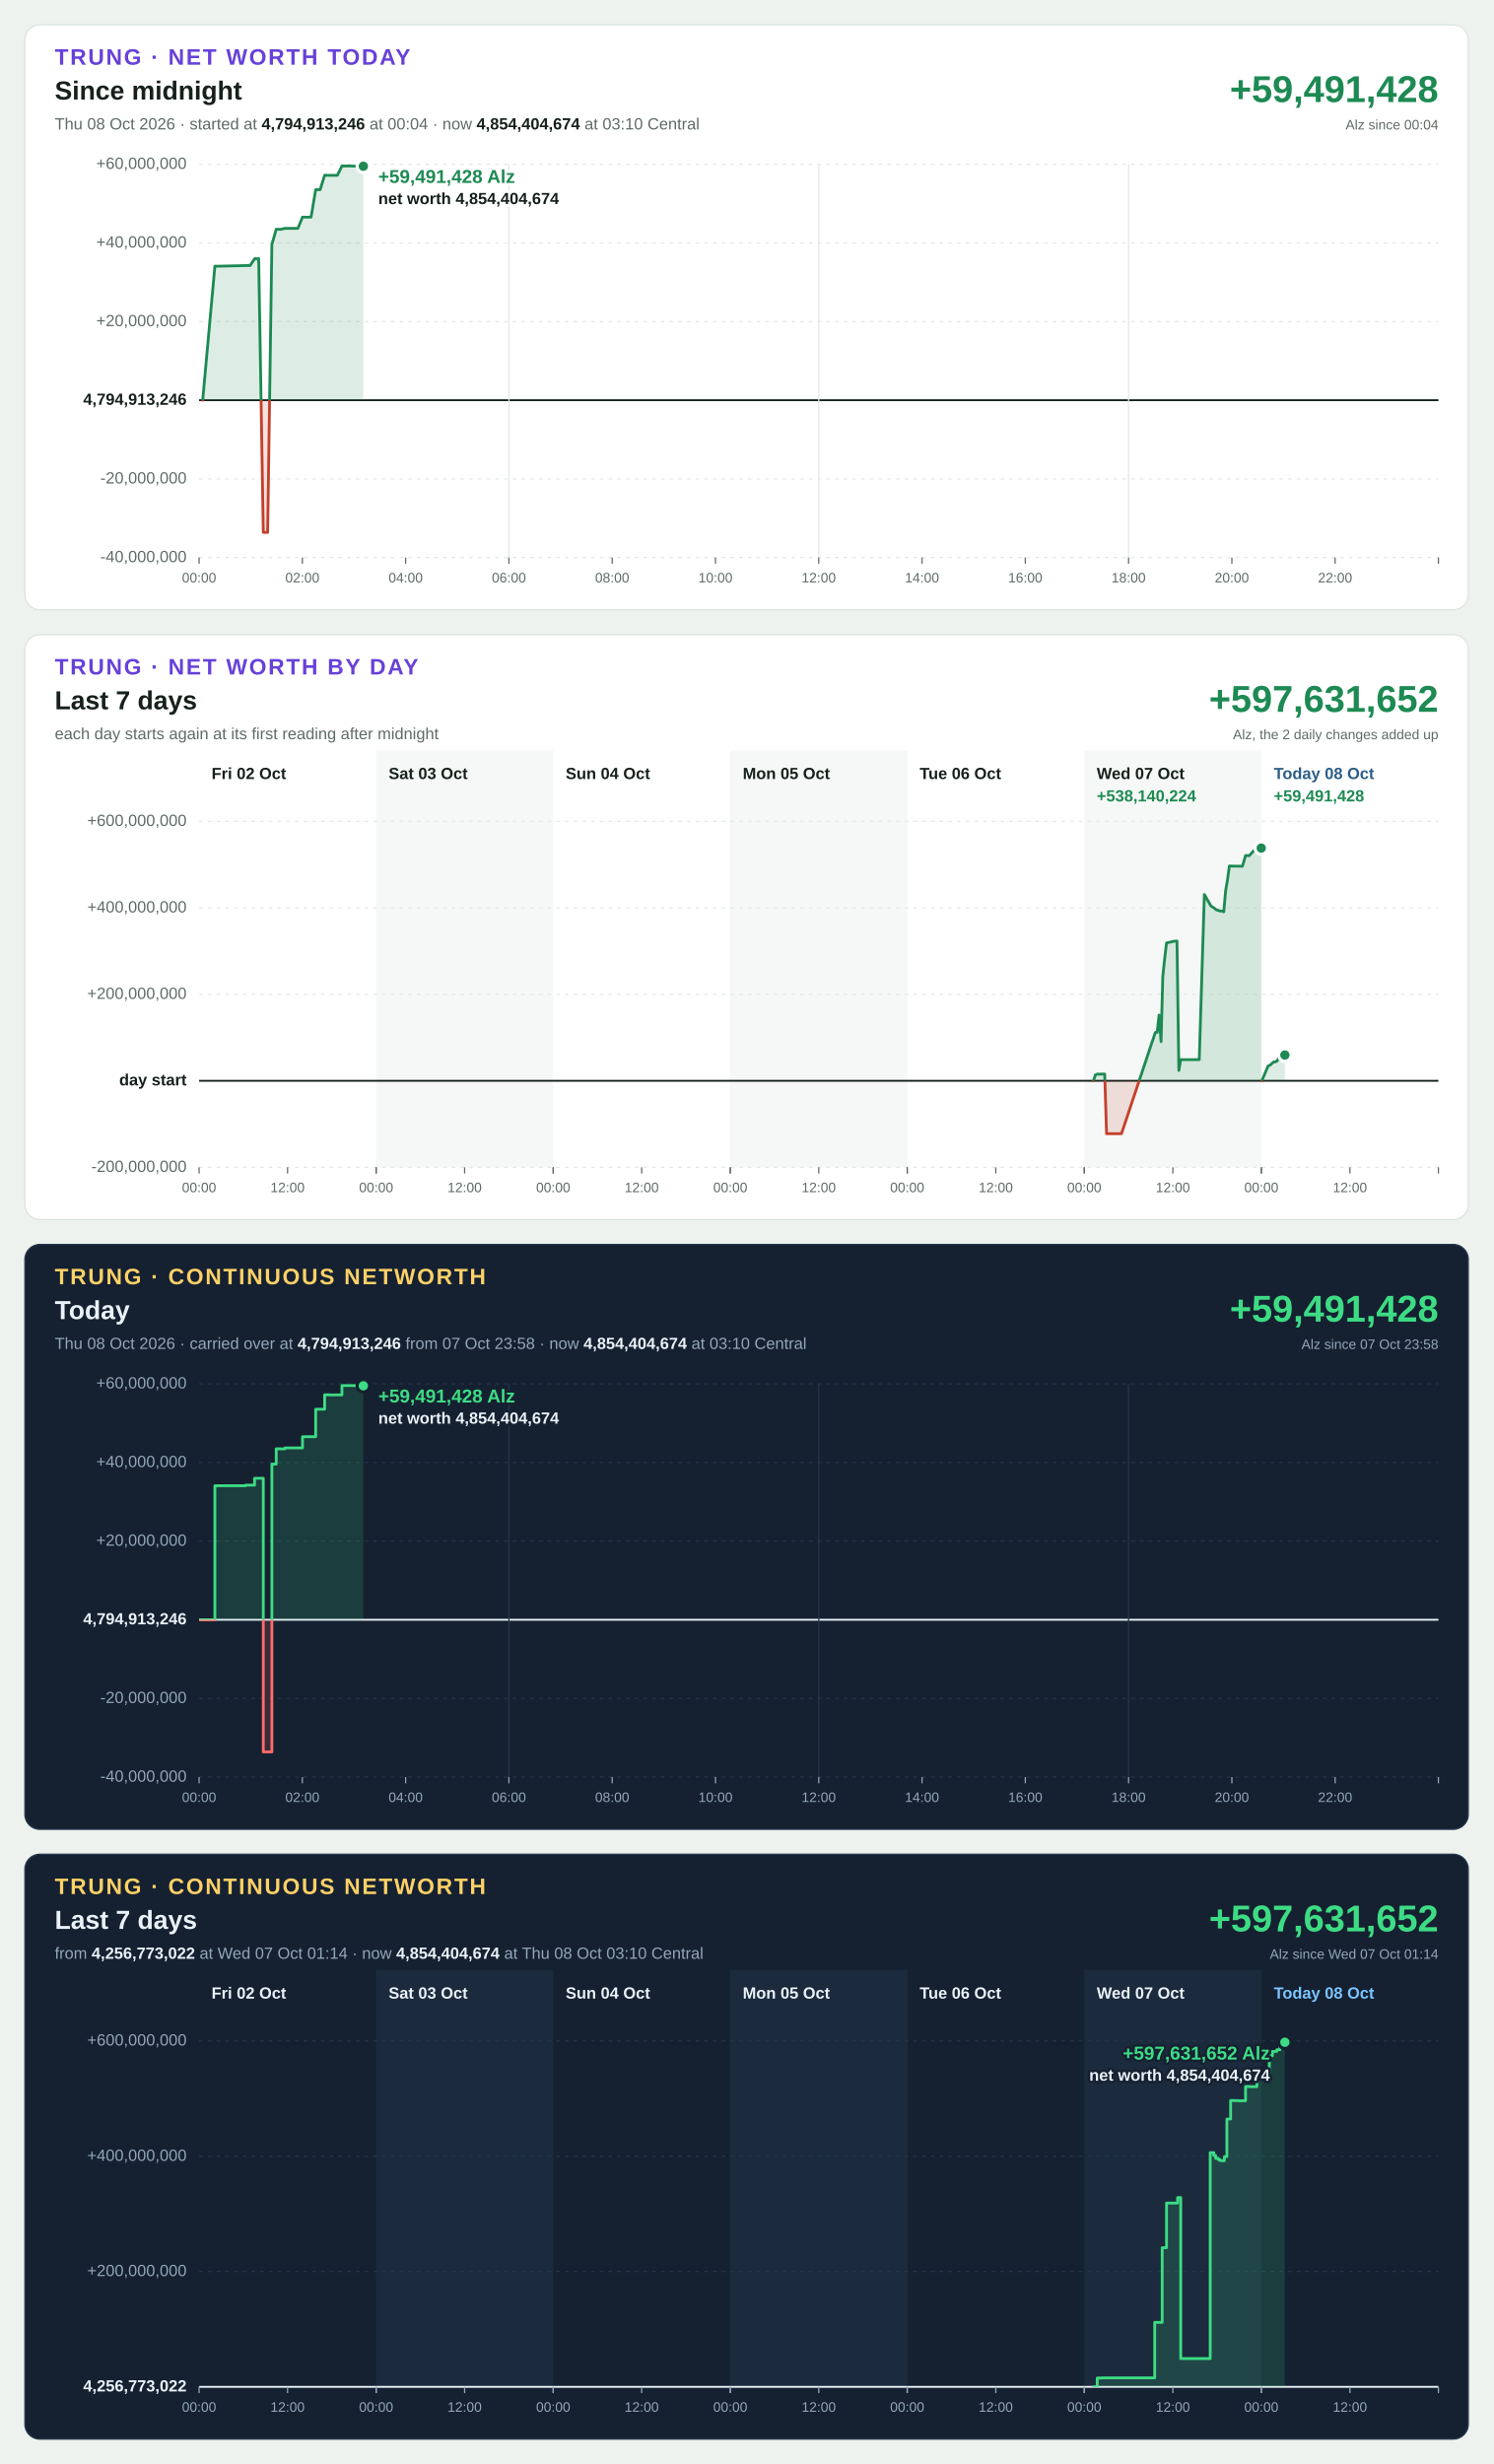
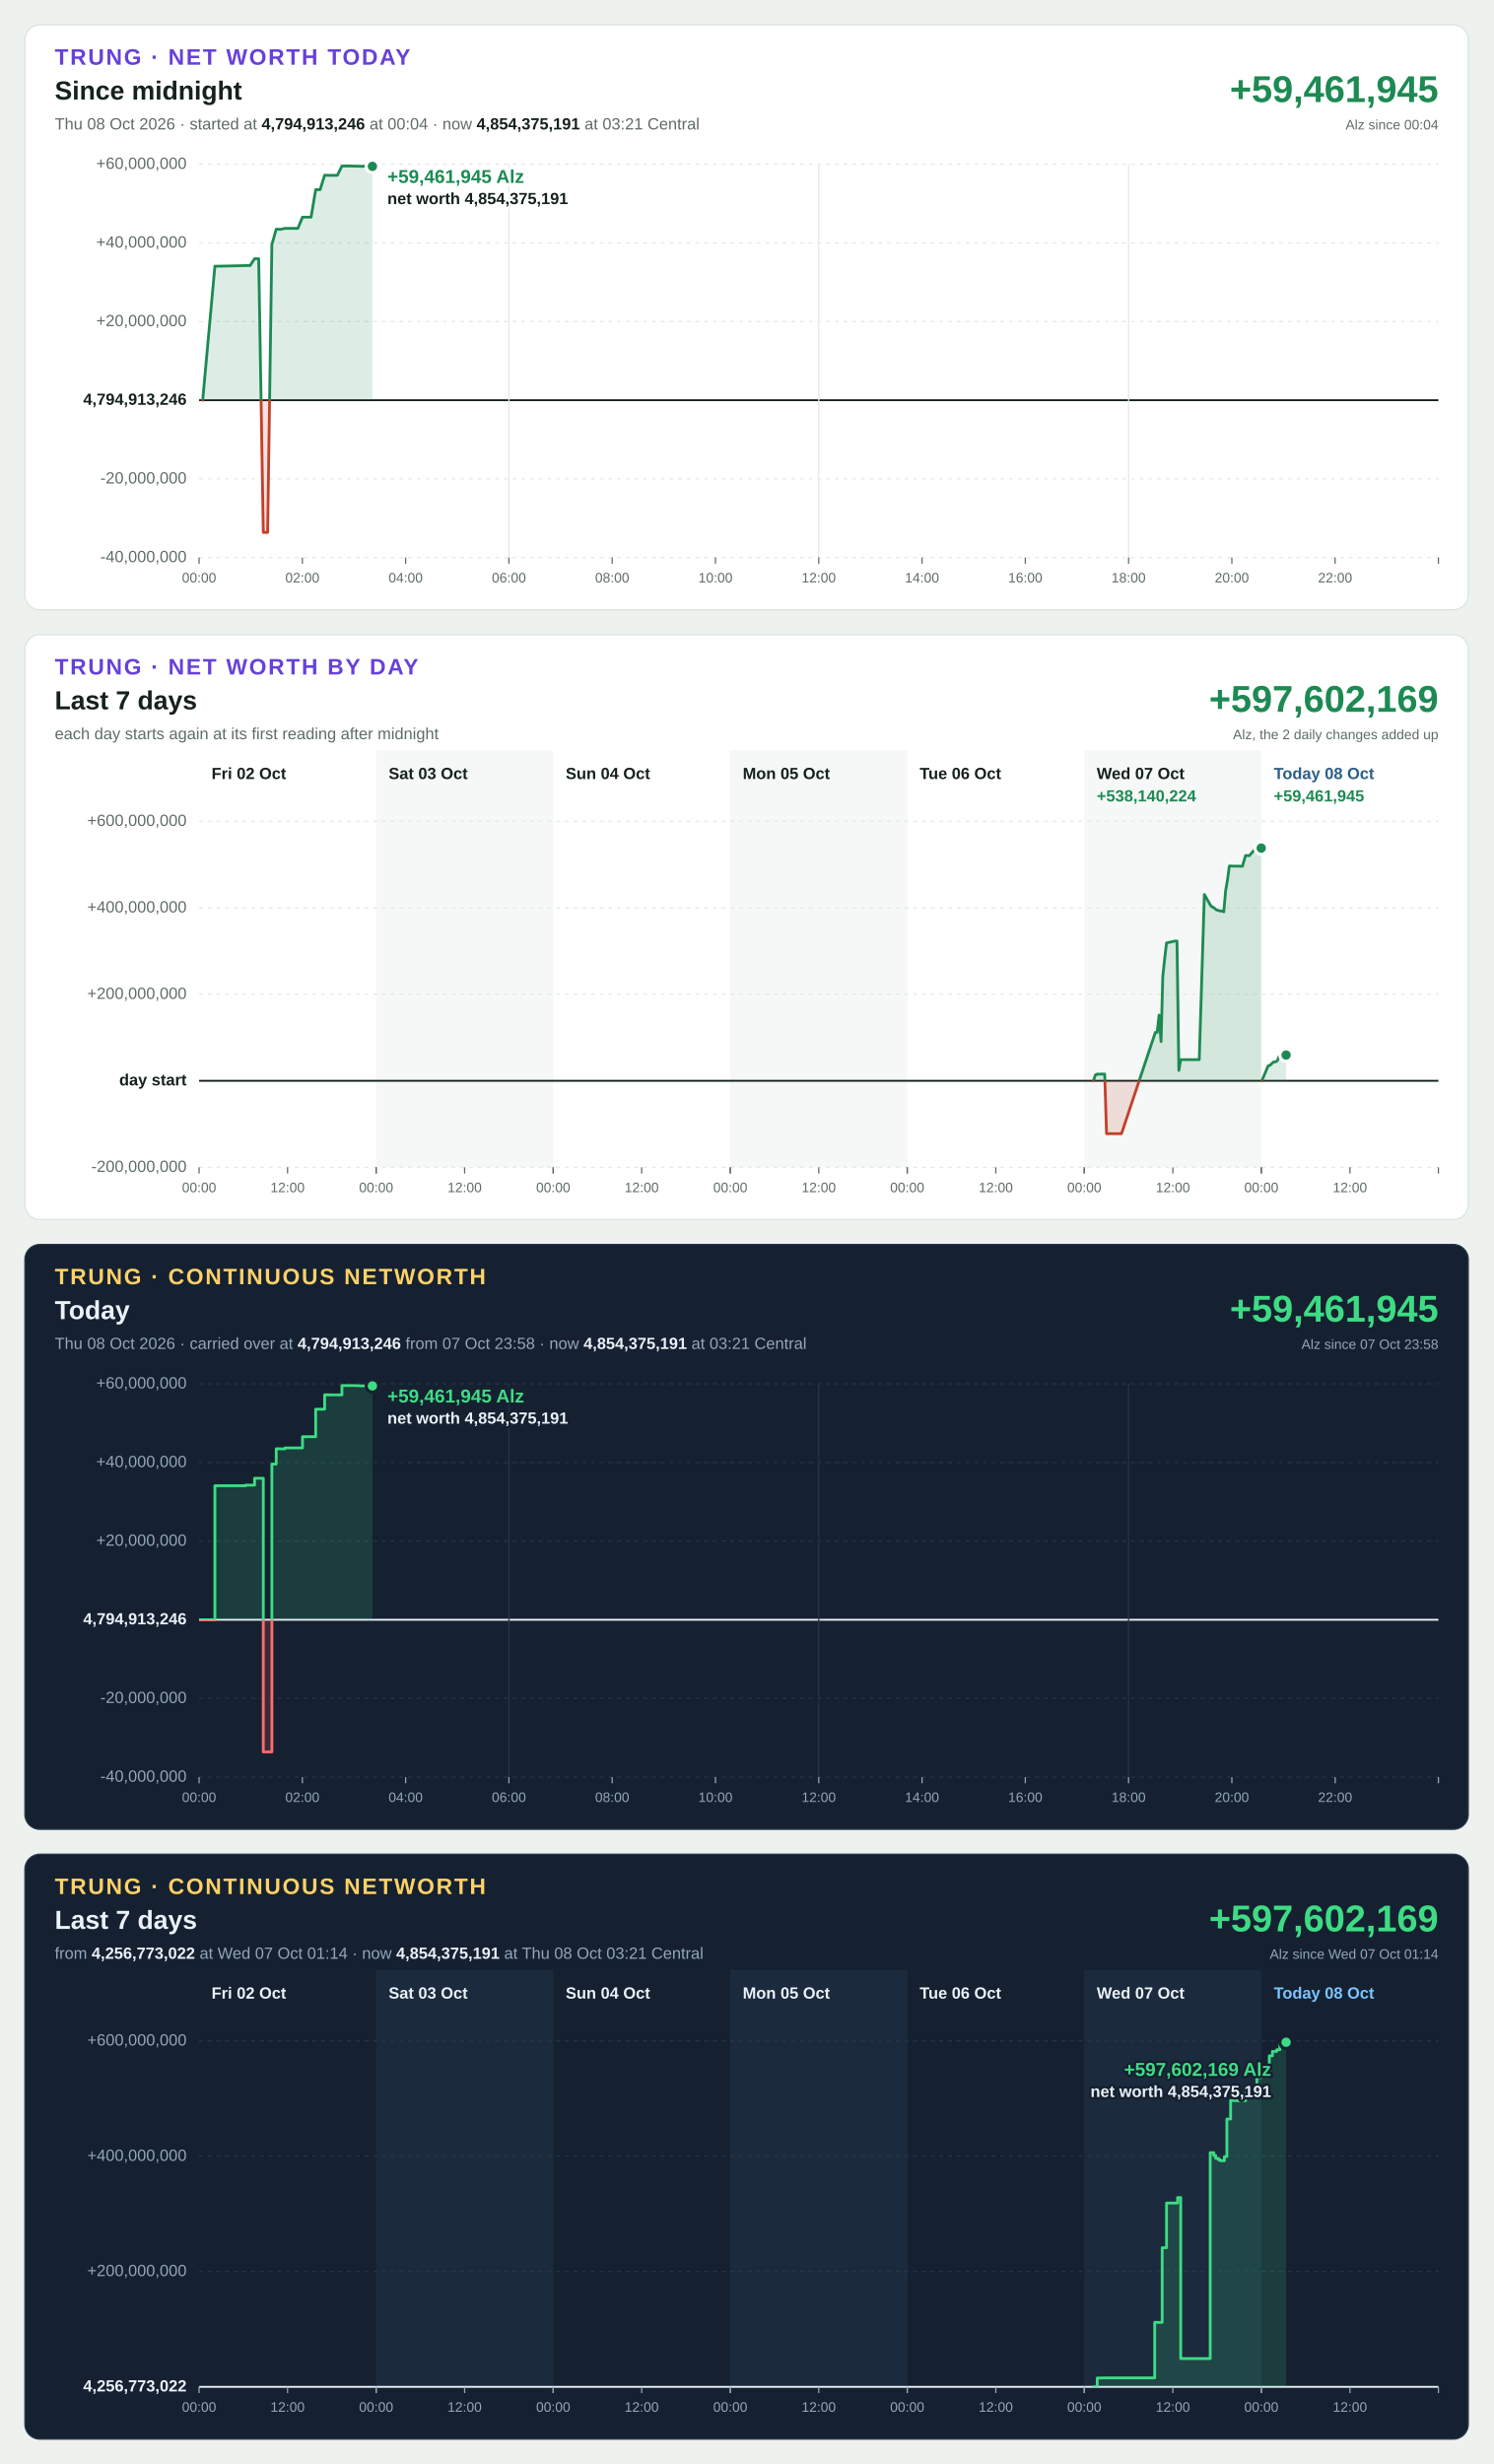
<svg xmlns="http://www.w3.org/2000/svg" width="1200" height="1980" viewBox="0 0 1200 1980" font-family="Segoe UI, Helvetica Neue, Arial, sans-serif" font-size="13" style="font-variant-numeric: tabular-nums">
  <rect width="1200" height="1980" fill="#eef2ef" />
  <g transform="translate(20,20)">
    <rect width="1160" height="470" rx="12" fill="#ffffff" stroke="#dbe3de" />
    <text x="24" y="32" font-size="18" font-weight="700" letter-spacing="1.4" fill="#6741d9">TRUNG · NET WORTH TODAY</text>
    <text x="24" y="60" font-size="21" font-weight="700" fill="#16211b">Since midnight</text>
-     <text x="24" y="84" fill="#5f6b65">Thu 08 Oct 2026 · started at <tspan font-weight="700" fill="#16211b">4,794,913,246</tspan> at 00:04 · now <tspan font-weight="700" fill="#16211b">4,854,404,674</tspan> at 03:10 Central</text>
-     <text x="1136" y="62" font-size="30" font-weight="700" text-anchor="end" fill="#1d8a53">+59,491,428</text>
+     <text x="24" y="84" fill="#5f6b65">Thu 08 Oct 2026 · started at <tspan font-weight="700" fill="#16211b">4,794,913,246</tspan> at 00:04 · now <tspan font-weight="700" fill="#16211b">4,854,375,191</tspan> at 03:21 Central</text>
+     <text x="1136" y="62" font-size="30" font-weight="700" text-anchor="end" fill="#1d8a53">+59,461,945</text>
    <text x="1136" y="84" font-size="11" text-anchor="end" fill="#5f6b65">Alz since 00:04</text>
    <line x1="140" x2="1136" y1="428.0" y2="428.0" stroke="#e3e9e5" stroke-width="1" stroke-dasharray="3 4" />
    <text x="130" y="428.0" text-anchor="end" dominant-baseline="middle" font-weight="400" fill="#5f6b65">-40,000,000</text>
    <line x1="140" x2="1136" y1="364.8" y2="364.8" stroke="#e3e9e5" stroke-width="1" stroke-dasharray="3 4" />
    <text x="130" y="364.8" text-anchor="end" dominant-baseline="middle" font-weight="400" fill="#5f6b65">-20,000,000</text>
    <line x1="140" x2="1136" y1="301.6" y2="301.6" stroke="#16211b" stroke-width="1.5" />
    <text x="130" y="301.6" text-anchor="end" dominant-baseline="middle" font-weight="700" fill="#16211b">4,794,913,246</text>
    <line x1="140" x2="1136" y1="238.4" y2="238.4" stroke="#e3e9e5" stroke-width="1" stroke-dasharray="3 4" />
    <text x="130" y="238.4" text-anchor="end" dominant-baseline="middle" font-weight="400" fill="#5f6b65">+20,000,000</text>
    <line x1="140" x2="1136" y1="175.2" y2="175.2" stroke="#e3e9e5" stroke-width="1" stroke-dasharray="3 4" />
    <text x="130" y="175.2" text-anchor="end" dominant-baseline="middle" font-weight="400" fill="#5f6b65">+40,000,000</text>
    <line x1="140" x2="1136" y1="112.0" y2="112.0" stroke="#e3e9e5" stroke-width="1" stroke-dasharray="3 4" />
    <text x="130" y="112.0" text-anchor="end" dominant-baseline="middle" font-weight="400" fill="#5f6b65">+60,000,000</text>
    <line x1="140.0" x2="140.0" y1="428" y2="433" stroke="#5f6b65" stroke-width="1" />
    <text x="140.0" y="448" font-size="11" text-anchor="middle" fill="#5f6b65">00:00</text>
    <line x1="223.0" x2="223.0" y1="428" y2="433" stroke="#5f6b65" stroke-width="1" />
    <text x="223.0" y="448" font-size="11" text-anchor="middle" fill="#5f6b65">02:00</text>
    <line x1="306.0" x2="306.0" y1="428" y2="433" stroke="#5f6b65" stroke-width="1" />
    <text x="306.0" y="448" font-size="11" text-anchor="middle" fill="#5f6b65">04:00</text>
    <line x1="389.0" x2="389.0" y1="112" y2="428" stroke="#e3e9e5" stroke-width="1" />
    <line x1="389.0" x2="389.0" y1="428" y2="433" stroke="#5f6b65" stroke-width="1" />
    <text x="389.0" y="448" font-size="11" text-anchor="middle" fill="#5f6b65">06:00</text>
    <line x1="472.0" x2="472.0" y1="428" y2="433" stroke="#5f6b65" stroke-width="1" />
    <text x="472.0" y="448" font-size="11" text-anchor="middle" fill="#5f6b65">08:00</text>
    <line x1="555.0" x2="555.0" y1="428" y2="433" stroke="#5f6b65" stroke-width="1" />
    <text x="555.0" y="448" font-size="11" text-anchor="middle" fill="#5f6b65">10:00</text>
    <line x1="638.0" x2="638.0" y1="112" y2="428" stroke="#e3e9e5" stroke-width="1" />
    <line x1="638.0" x2="638.0" y1="428" y2="433" stroke="#5f6b65" stroke-width="1" />
    <text x="638.0" y="448" font-size="11" text-anchor="middle" fill="#5f6b65">12:00</text>
    <line x1="721.0" x2="721.0" y1="428" y2="433" stroke="#5f6b65" stroke-width="1" />
    <text x="721.0" y="448" font-size="11" text-anchor="middle" fill="#5f6b65">14:00</text>
    <line x1="804.0" x2="804.0" y1="428" y2="433" stroke="#5f6b65" stroke-width="1" />
    <text x="804.0" y="448" font-size="11" text-anchor="middle" fill="#5f6b65">16:00</text>
    <line x1="887.0" x2="887.0" y1="112" y2="428" stroke="#e3e9e5" stroke-width="1" />
    <line x1="887.0" x2="887.0" y1="428" y2="433" stroke="#5f6b65" stroke-width="1" />
    <text x="887.0" y="448" font-size="11" text-anchor="middle" fill="#5f6b65">18:00</text>
    <line x1="970.0" x2="970.0" y1="428" y2="433" stroke="#5f6b65" stroke-width="1" />
    <text x="970.0" y="448" font-size="11" text-anchor="middle" fill="#5f6b65">20:00</text>
    <line x1="1053.0" x2="1053.0" y1="428" y2="433" stroke="#5f6b65" stroke-width="1" />
    <text x="1053.0" y="448" font-size="11" text-anchor="middle" fill="#5f6b65">22:00</text>
    <line x1="1136.0" x2="1136.0" y1="428" y2="433" stroke="#5f6b65" stroke-width="1" />
    <defs>
-       <path id="shape-today" d="M142.9 301.6L142.9 301.6L152.7 193.9L156.2 193.9L177.4 193.4L181.0 193.4L184.6 187.9L187.9 187.9L191.6 407.8L195.1 407.8L198.5 176.5L202.0 164.2L205.6 164.3L208.9 163.5L212.6 163.5L216.2 163.5L219.4 163.5L223.1 154.5L226.6 154.5L230.0 154.5L233.7 132.4L237.3 132.4L240.9 120.8L244.4 120.9L248.0 120.9L251.1 120.9L254.8 113.4L258.4 113.4L261.5 113.4L265.2 113.5L268.8 113.6L272.0 113.6L272.0 301.6Z" />
-       <path id="line-today" d="M142.9 301.6L152.7 193.9L156.2 193.9L177.4 193.4L181.0 193.4L184.6 187.9L187.9 187.9L191.6 407.8L195.1 407.8L198.5 176.5L202.0 164.2L205.6 164.3L208.9 163.5L212.6 163.5L216.2 163.5L219.4 163.5L223.1 154.5L226.6 154.5L230.0 154.5L233.7 132.4L237.3 132.4L240.9 120.8L244.4 120.9L248.0 120.9L251.1 120.9L254.8 113.4L258.4 113.4L261.5 113.4L265.2 113.5L268.8 113.6L272.0 113.6" />
+       <path id="shape-today" d="M142.9 301.6L142.9 301.6L152.7 193.9L156.2 193.9L177.4 193.4L181.0 193.4L184.6 187.9L187.9 187.9L191.6 407.8L195.1 407.8L198.5 176.5L202.0 164.2L205.6 164.3L208.9 163.5L212.6 163.5L216.2 163.5L219.4 163.5L223.1 154.5L226.6 154.5L230.0 154.5L233.7 132.4L237.3 132.4L240.9 120.8L244.4 120.9L248.0 120.9L251.1 120.9L254.8 113.4L258.4 113.4L261.5 113.4L265.2 113.5L268.8 113.6L272.0 113.6L275.7 113.7L279.3 113.7L279.3 301.6Z" />
+       <path id="line-today" d="M142.9 301.6L152.7 193.9L156.2 193.9L177.4 193.4L181.0 193.4L184.6 187.9L187.9 187.9L191.6 407.8L195.1 407.8L198.5 176.5L202.0 164.2L205.6 164.3L208.9 163.5L212.6 163.5L216.2 163.5L219.4 163.5L223.1 154.5L226.6 154.5L230.0 154.5L233.7 132.4L237.3 132.4L240.9 120.8L244.4 120.9L248.0 120.9L251.1 120.9L254.8 113.4L258.4 113.4L261.5 113.4L265.2 113.5L268.8 113.6L272.0 113.6L275.7 113.7L279.3 113.7" />
      <clipPath id="up-today">
        <rect x="140" y="112" width="996" height="189.6" />
      </clipPath>
      <clipPath id="down-today">
        <rect x="140" y="301.6" width="996" height="126.4" />
      </clipPath>
    </defs>
    <use href="#shape-today" fill="#1d8a53" fill-opacity="0.15" clip-path="url(#up-today)" />
    <use href="#line-today" fill="none" stroke="#1d8a53" stroke-width="2.25" stroke-linejoin="round" stroke-linecap="round" clip-path="url(#up-today)" />
    <use href="#shape-today" fill="#c4402b" fill-opacity="0.15" clip-path="url(#down-today)" />
    <use href="#line-today" fill="none" stroke="#c4402b" stroke-width="2.25" stroke-linejoin="round" stroke-linecap="round" clip-path="url(#down-today)" />
-     <circle cx="272.0" cy="113.6" r="5" fill="#1d8a53" stroke="#ffffff" stroke-width="2.5" />
-     <text x="284.0" y="127.0" text-anchor="start" font-size="15" font-weight="700" fill="#1d8a53" stroke="#ffffff" stroke-width="4" stroke-linejoin="round" paint-order="stroke">+59,491,428 Alz</text>
-     <text x="284.0" y="144.0" text-anchor="start" font-size="13" font-weight="600" fill="#16211b" stroke="#ffffff" stroke-width="4" stroke-linejoin="round" paint-order="stroke">net worth 4,854,404,674</text>
+     <circle cx="279.3" cy="113.7" r="5" fill="#1d8a53" stroke="#ffffff" stroke-width="2.5" />
+     <text x="291.3" y="127.0" text-anchor="start" font-size="15" font-weight="700" fill="#1d8a53" stroke="#ffffff" stroke-width="4" stroke-linejoin="round" paint-order="stroke">+59,461,945 Alz</text>
+     <text x="291.3" y="144.0" text-anchor="start" font-size="13" font-weight="600" fill="#16211b" stroke="#ffffff" stroke-width="4" stroke-linejoin="round" paint-order="stroke">net worth 4,854,375,191</text>
  </g>
  <g transform="translate(20,510)">
    <rect width="1160" height="470" rx="12" fill="#ffffff" stroke="#dbe3de" />
    <text x="24" y="32" font-size="18" font-weight="700" letter-spacing="1.4" fill="#6741d9">TRUNG · NET WORTH BY DAY</text>
    <text x="24" y="60" font-size="21" font-weight="700" fill="#16211b">Last 7 days</text>
    <text x="24" y="84" fill="#5f6b65">each day starts again at its first reading after midnight</text>
-     <text x="1136" y="62" font-size="30" font-weight="700" text-anchor="end" fill="#1d8a53">+597,631,652</text>
+     <text x="1136" y="62" font-size="30" font-weight="700" text-anchor="end" fill="#1d8a53">+597,602,169</text>
    <text x="1136" y="84" font-size="11" text-anchor="end" fill="#5f6b65">Alz, the 2 daily changes added up</text>
    <rect x="282.3" y="93" width="142.3" height="335" fill="#f5f8f6" />
    <rect x="566.9" y="93" width="142.3" height="335" fill="#f5f8f6" />
    <rect x="851.4" y="93" width="142.3" height="335" fill="#f5f8f6" />
    <line x1="140" x2="1136" y1="428.0" y2="428.0" stroke="#e3e9e5" stroke-width="1" stroke-dasharray="3 4" />
    <text x="130" y="428.0" text-anchor="end" dominant-baseline="middle" font-weight="400" fill="#5f6b65">-200,000,000</text>
    <line x1="140" x2="1136" y1="358.5" y2="358.5" stroke="#16211b" stroke-width="1.5" />
    <text x="130" y="358.5" text-anchor="end" dominant-baseline="middle" font-weight="700" fill="#16211b">day start</text>
    <line x1="140" x2="1136" y1="289.0" y2="289.0" stroke="#e3e9e5" stroke-width="1" stroke-dasharray="3 4" />
    <text x="130" y="289.0" text-anchor="end" dominant-baseline="middle" font-weight="400" fill="#5f6b65">+200,000,000</text>
    <line x1="140" x2="1136" y1="219.5" y2="219.5" stroke="#e3e9e5" stroke-width="1" stroke-dasharray="3 4" />
    <text x="130" y="219.5" text-anchor="end" dominant-baseline="middle" font-weight="400" fill="#5f6b65">+400,000,000</text>
    <line x1="140" x2="1136" y1="150.0" y2="150.0" stroke="#e3e9e5" stroke-width="1" stroke-dasharray="3 4" />
    <text x="130" y="150.0" text-anchor="end" dominant-baseline="middle" font-weight="400" fill="#5f6b65">+600,000,000</text>
    <text x="150.0" y="116" font-weight="700" fill="#16211b">Fri 02 Oct</text>
    <line x1="140.0" x2="140.0" y1="428" y2="433" stroke="#5f6b65" stroke-width="1" />
    <text x="140.0" y="448" font-size="11" text-anchor="middle" fill="#5f6b65">00:00</text>
    <line x1="211.1" x2="211.1" y1="428" y2="433" stroke="#5f6b65" stroke-width="1" />
    <text x="211.1" y="448" font-size="11" text-anchor="middle" fill="#5f6b65">12:00</text>
    <line x1="282.3" x2="282.3" y1="428" y2="433" stroke="#5f6b65" stroke-width="1" />
    <text x="292.3" y="116" font-weight="700" fill="#16211b">Sat 03 Oct</text>
    <line x1="282.3" x2="282.3" y1="428" y2="433" stroke="#5f6b65" stroke-width="1" />
    <text x="282.3" y="448" font-size="11" text-anchor="middle" fill="#5f6b65">00:00</text>
    <line x1="353.4" x2="353.4" y1="428" y2="433" stroke="#5f6b65" stroke-width="1" />
    <text x="353.4" y="448" font-size="11" text-anchor="middle" fill="#5f6b65">12:00</text>
    <line x1="424.6" x2="424.6" y1="428" y2="433" stroke="#5f6b65" stroke-width="1" />
    <text x="434.6" y="116" font-weight="700" fill="#16211b">Sun 04 Oct</text>
    <line x1="424.6" x2="424.6" y1="428" y2="433" stroke="#5f6b65" stroke-width="1" />
    <text x="424.6" y="448" font-size="11" text-anchor="middle" fill="#5f6b65">00:00</text>
    <line x1="495.7" x2="495.7" y1="428" y2="433" stroke="#5f6b65" stroke-width="1" />
    <text x="495.7" y="448" font-size="11" text-anchor="middle" fill="#5f6b65">12:00</text>
    <line x1="566.9" x2="566.9" y1="428" y2="433" stroke="#5f6b65" stroke-width="1" />
    <text x="576.9" y="116" font-weight="700" fill="#16211b">Mon 05 Oct</text>
    <line x1="566.9" x2="566.9" y1="428" y2="433" stroke="#5f6b65" stroke-width="1" />
    <text x="566.9" y="448" font-size="11" text-anchor="middle" fill="#5f6b65">00:00</text>
    <line x1="638.0" x2="638.0" y1="428" y2="433" stroke="#5f6b65" stroke-width="1" />
    <text x="638.0" y="448" font-size="11" text-anchor="middle" fill="#5f6b65">12:00</text>
    <line x1="709.1" x2="709.1" y1="428" y2="433" stroke="#5f6b65" stroke-width="1" />
    <text x="719.1" y="116" font-weight="700" fill="#16211b">Tue 06 Oct</text>
    <line x1="709.1" x2="709.1" y1="428" y2="433" stroke="#5f6b65" stroke-width="1" />
    <text x="709.1" y="448" font-size="11" text-anchor="middle" fill="#5f6b65">00:00</text>
    <line x1="780.3" x2="780.3" y1="428" y2="433" stroke="#5f6b65" stroke-width="1" />
    <text x="780.3" y="448" font-size="11" text-anchor="middle" fill="#5f6b65">12:00</text>
    <line x1="851.4" x2="851.4" y1="428" y2="433" stroke="#5f6b65" stroke-width="1" />
    <text x="861.4" y="116" font-weight="700" fill="#16211b">Wed 07 Oct</text>
    <line x1="851.4" x2="851.4" y1="428" y2="433" stroke="#5f6b65" stroke-width="1" />
    <text x="851.4" y="448" font-size="11" text-anchor="middle" fill="#5f6b65">00:00</text>
    <line x1="922.6" x2="922.6" y1="428" y2="433" stroke="#5f6b65" stroke-width="1" />
    <text x="922.6" y="448" font-size="11" text-anchor="middle" fill="#5f6b65">12:00</text>
    <line x1="993.7" x2="993.7" y1="428" y2="433" stroke="#5f6b65" stroke-width="1" />
    <text x="861.4" y="134" font-weight="700" fill="#1d8a53">+538,140,224</text>
    <defs>
      <path id="shape-day5" d="M858.8 358.5L858.8 358.5L860.3 353.8L861.8 353.1L863.3 353.2L864.8 353.1L866.3 353.1L867.8 353.1L869.3 401.0L870.8 401.0L872.3 401.0L873.8 401.0L875.3 401.0L876.8 401.0L878.3 401.0L879.8 401.0L881.3 401.0L908.5 319.6L910.0 319.6L911.5 305.7L913.1 327.0L914.5 274.7L916.0 260.4L917.5 247.7L924.4 246.2L925.9 246.2L927.4 350.2L928.9 341.5L930.4 341.5L931.9 341.5L933.4 341.5L934.9 341.5L936.4 341.5L937.9 341.5L939.3 341.5L940.8 341.5L942.3 341.5L943.8 341.5L947.9 208.8L953.1 217.9L956.0 219.8L957.5 221.1L959.0 221.5L960.5 222.1L962.0 222.0L963.5 222.7L965.0 205.7L966.5 197.1L968.0 185.9L969.5 185.9L971.0 186.0L972.5 186.0L974.0 186.0L975.5 186.0L977.1 186.1L978.5 186.1L981.0 177.5L982.5 177.5L984.0 177.6L989.1 171.9L990.6 172.0L992.1 172.3L993.6 171.5L993.6 358.5Z" />
      <path id="line-day5" d="M858.8 358.5L860.3 353.8L861.8 353.1L863.3 353.2L864.8 353.1L866.3 353.1L867.8 353.1L869.3 401.0L870.8 401.0L872.3 401.0L873.8 401.0L875.3 401.0L876.8 401.0L878.3 401.0L879.8 401.0L881.3 401.0L908.5 319.6L910.0 319.6L911.5 305.7L913.1 327.0L914.5 274.7L916.0 260.4L917.5 247.7L924.4 246.2L925.9 246.2L927.4 350.2L928.9 341.5L930.4 341.5L931.9 341.5L933.4 341.5L934.9 341.5L936.4 341.5L937.9 341.5L939.3 341.5L940.8 341.5L942.3 341.5L943.8 341.5L947.9 208.8L953.1 217.9L956.0 219.8L957.5 221.1L959.0 221.5L960.5 222.1L962.0 222.0L963.5 222.7L965.0 205.7L966.5 197.1L968.0 185.9L969.5 185.9L971.0 186.0L972.5 186.0L974.0 186.0L975.5 186.0L977.1 186.1L978.5 186.1L981.0 177.5L982.5 177.5L984.0 177.6L989.1 171.9L990.6 172.0L992.1 172.3L993.6 171.5" />
      <clipPath id="up-day5">
        <rect x="140" y="150" width="996" height="208.5" />
      </clipPath>
      <clipPath id="down-day5">
        <rect x="140" y="358.5" width="996" height="69.5" />
      </clipPath>
    </defs>
    <use href="#shape-day5" fill="#1d8a53" fill-opacity="0.15" clip-path="url(#up-day5)" />
    <use href="#line-day5" fill="none" stroke="#1d8a53" stroke-width="2.25" stroke-linejoin="round" stroke-linecap="round" clip-path="url(#up-day5)" />
    <use href="#shape-day5" fill="#c4402b" fill-opacity="0.15" clip-path="url(#down-day5)" />
    <use href="#line-day5" fill="none" stroke="#c4402b" stroke-width="2.25" stroke-linejoin="round" stroke-linecap="round" clip-path="url(#down-day5)" />
    <circle cx="993.6" cy="171.5" r="5" fill="#1d8a53" stroke="#ffffff" stroke-width="2.5" />
    <text x="1003.7" y="116" font-weight="700" fill="#2b5d87">Today 08 Oct</text>
    <line x1="993.7" x2="993.7" y1="428" y2="433" stroke="#5f6b65" stroke-width="1" />
    <text x="993.7" y="448" font-size="11" text-anchor="middle" fill="#5f6b65">00:00</text>
    <line x1="1064.9" x2="1064.9" y1="428" y2="433" stroke="#5f6b65" stroke-width="1" />
    <text x="1064.9" y="448" font-size="11" text-anchor="middle" fill="#5f6b65">12:00</text>
    <line x1="1136.0" x2="1136.0" y1="428" y2="433" stroke="#5f6b65" stroke-width="1" />
-     <text x="1003.7" y="134" font-weight="700" fill="#1d8a53">+59,491,428</text>
-     <defs>
-       <path id="shape-day6" d="M994.1 358.5L994.1 358.5L999.1 346.6L1000.6 346.0L1002.1 344.7L1003.6 343.3L1005.1 343.3L1006.6 342.3L1008.1 338.6L1009.6 338.6L1011.1 337.8L1012.6 337.8L1012.6 358.5Z" />
-       <path id="line-day6" d="M994.1 358.5L999.1 346.6L1000.6 346.0L1002.1 344.7L1003.6 343.3L1005.1 343.3L1006.6 342.3L1008.1 338.6L1009.6 338.6L1011.1 337.8L1012.6 337.8" />
+     <text x="1003.7" y="134" font-weight="700" fill="#1d8a53">+59,461,945</text>
+     <defs>
+       <path id="shape-day6" d="M994.1 358.5L994.1 358.5L999.1 346.6L1000.6 346.0L1002.1 344.7L1003.6 343.3L1005.1 343.3L1006.6 342.3L1008.1 338.6L1009.6 338.6L1011.1 337.8L1012.6 337.8L1013.6 337.8L1013.6 358.5Z" />
+       <path id="line-day6" d="M994.1 358.5L999.1 346.6L1000.6 346.0L1002.1 344.7L1003.6 343.3L1005.1 343.3L1006.6 342.3L1008.1 338.6L1009.6 338.6L1011.1 337.8L1012.6 337.8L1013.6 337.8" />
      <clipPath id="up-day6">
        <rect x="140" y="150" width="996" height="208.5" />
      </clipPath>
      <clipPath id="down-day6">
        <rect x="140" y="358.5" width="996" height="69.5" />
      </clipPath>
    </defs>
    <use href="#shape-day6" fill="#1d8a53" fill-opacity="0.15" clip-path="url(#up-day6)" />
    <use href="#line-day6" fill="none" stroke="#1d8a53" stroke-width="2.25" stroke-linejoin="round" stroke-linecap="round" clip-path="url(#up-day6)" />
    <use href="#shape-day6" fill="#c4402b" fill-opacity="0.15" clip-path="url(#down-day6)" />
    <use href="#line-day6" fill="none" stroke="#c4402b" stroke-width="2.25" stroke-linejoin="round" stroke-linecap="round" clip-path="url(#down-day6)" />
-     <circle cx="1012.6" cy="337.8" r="5" fill="#1d8a53" stroke="#ffffff" stroke-width="2.5" />
+     <circle cx="1013.6" cy="337.8" r="5" fill="#1d8a53" stroke="#ffffff" stroke-width="2.5" />
  </g>
  <g transform="translate(20,1000)">
    <rect width="1160" height="470" rx="12" fill="#152131" stroke="#24364a" />
    <text x="24" y="32" font-size="18" font-weight="700" letter-spacing="1.4" fill="#ffd166">TRUNG · CONTINUOUS NETWORTH</text>
    <text x="24" y="60" font-size="21" font-weight="700" fill="#eaf1f8">Today</text>
-     <text x="24" y="84" fill="#93a6ba">Thu 08 Oct 2026 · carried over at <tspan font-weight="700" fill="#eaf1f8">4,794,913,246</tspan> from 07 Oct 23:58 · now <tspan font-weight="700" fill="#eaf1f8">4,854,404,674</tspan> at 03:10 Central</text>
-     <text x="1136" y="62" font-size="30" font-weight="700" text-anchor="end" fill="#3ddc84">+59,491,428</text>
+     <text x="24" y="84" fill="#93a6ba">Thu 08 Oct 2026 · carried over at <tspan font-weight="700" fill="#eaf1f8">4,794,913,246</tspan> from 07 Oct 23:58 · now <tspan font-weight="700" fill="#eaf1f8">4,854,375,191</tspan> at 03:21 Central</text>
+     <text x="1136" y="62" font-size="30" font-weight="700" text-anchor="end" fill="#3ddc84">+59,461,945</text>
    <text x="1136" y="84" font-size="11" text-anchor="end" fill="#93a6ba">Alz since 07 Oct 23:58</text>
    <line x1="140" x2="1136" y1="428.0" y2="428.0" stroke="#243548" stroke-width="1" stroke-dasharray="3 4" />
    <text x="130" y="428.0" text-anchor="end" dominant-baseline="middle" font-weight="400" fill="#93a6ba">-40,000,000</text>
    <line x1="140" x2="1136" y1="364.8" y2="364.8" stroke="#243548" stroke-width="1" stroke-dasharray="3 4" />
    <text x="130" y="364.8" text-anchor="end" dominant-baseline="middle" font-weight="400" fill="#93a6ba">-20,000,000</text>
    <line x1="140" x2="1136" y1="301.6" y2="301.6" stroke="#eaf1f8" stroke-width="1.5" />
    <text x="130" y="301.6" text-anchor="end" dominant-baseline="middle" font-weight="700" fill="#eaf1f8">4,794,913,246</text>
    <line x1="140" x2="1136" y1="238.4" y2="238.4" stroke="#243548" stroke-width="1" stroke-dasharray="3 4" />
    <text x="130" y="238.4" text-anchor="end" dominant-baseline="middle" font-weight="400" fill="#93a6ba">+20,000,000</text>
    <line x1="140" x2="1136" y1="175.2" y2="175.2" stroke="#243548" stroke-width="1" stroke-dasharray="3 4" />
    <text x="130" y="175.2" text-anchor="end" dominant-baseline="middle" font-weight="400" fill="#93a6ba">+40,000,000</text>
    <line x1="140" x2="1136" y1="112.0" y2="112.0" stroke="#243548" stroke-width="1" stroke-dasharray="3 4" />
    <text x="130" y="112.0" text-anchor="end" dominant-baseline="middle" font-weight="400" fill="#93a6ba">+60,000,000</text>
    <line x1="140.0" x2="140.0" y1="428" y2="433" stroke="#93a6ba" stroke-width="1" />
    <text x="140.0" y="448" font-size="11" text-anchor="middle" fill="#93a6ba">00:00</text>
    <line x1="223.0" x2="223.0" y1="428" y2="433" stroke="#93a6ba" stroke-width="1" />
    <text x="223.0" y="448" font-size="11" text-anchor="middle" fill="#93a6ba">02:00</text>
    <line x1="306.0" x2="306.0" y1="428" y2="433" stroke="#93a6ba" stroke-width="1" />
    <text x="306.0" y="448" font-size="11" text-anchor="middle" fill="#93a6ba">04:00</text>
    <line x1="389.0" x2="389.0" y1="112" y2="428" stroke="#243548" stroke-width="1" />
    <line x1="389.0" x2="389.0" y1="428" y2="433" stroke="#93a6ba" stroke-width="1" />
    <text x="389.0" y="448" font-size="11" text-anchor="middle" fill="#93a6ba">06:00</text>
    <line x1="472.0" x2="472.0" y1="428" y2="433" stroke="#93a6ba" stroke-width="1" />
    <text x="472.0" y="448" font-size="11" text-anchor="middle" fill="#93a6ba">08:00</text>
    <line x1="555.0" x2="555.0" y1="428" y2="433" stroke="#93a6ba" stroke-width="1" />
    <text x="555.0" y="448" font-size="11" text-anchor="middle" fill="#93a6ba">10:00</text>
    <line x1="638.0" x2="638.0" y1="112" y2="428" stroke="#243548" stroke-width="1" />
    <line x1="638.0" x2="638.0" y1="428" y2="433" stroke="#93a6ba" stroke-width="1" />
    <text x="638.0" y="448" font-size="11" text-anchor="middle" fill="#93a6ba">12:00</text>
    <line x1="721.0" x2="721.0" y1="428" y2="433" stroke="#93a6ba" stroke-width="1" />
    <text x="721.0" y="448" font-size="11" text-anchor="middle" fill="#93a6ba">14:00</text>
    <line x1="804.0" x2="804.0" y1="428" y2="433" stroke="#93a6ba" stroke-width="1" />
    <text x="804.0" y="448" font-size="11" text-anchor="middle" fill="#93a6ba">16:00</text>
    <line x1="887.0" x2="887.0" y1="112" y2="428" stroke="#243548" stroke-width="1" />
    <line x1="887.0" x2="887.0" y1="428" y2="433" stroke="#93a6ba" stroke-width="1" />
    <text x="887.0" y="448" font-size="11" text-anchor="middle" fill="#93a6ba">18:00</text>
    <line x1="970.0" x2="970.0" y1="428" y2="433" stroke="#93a6ba" stroke-width="1" />
    <text x="970.0" y="448" font-size="11" text-anchor="middle" fill="#93a6ba">20:00</text>
    <line x1="1053.0" x2="1053.0" y1="428" y2="433" stroke="#93a6ba" stroke-width="1" />
    <text x="1053.0" y="448" font-size="11" text-anchor="middle" fill="#93a6ba">22:00</text>
    <line x1="1136.0" x2="1136.0" y1="428" y2="433" stroke="#93a6ba" stroke-width="1" />
    <defs>
-       <path id="shape-flow-today" d="M140.0 301.6L140.0 301.6L152.7 301.6L152.7 193.9L177.4 193.9L177.4 193.4L184.6 193.4L184.6 187.9L191.6 187.9L191.6 407.8L198.5 407.8L198.5 176.5L202.0 176.5L202.0 164.2L205.6 164.2L205.6 164.3L208.9 164.3L208.9 163.5L212.6 163.5L212.6 163.5L216.2 163.5L216.2 163.5L223.1 163.5L223.1 154.5L226.6 154.5L226.6 154.5L233.7 154.5L233.7 132.4L240.9 132.4L240.9 120.8L244.4 120.8L244.4 120.9L248.0 120.9L248.0 120.9L254.8 120.9L254.8 113.4L258.4 113.4L258.4 113.4L265.2 113.4L265.2 113.5L268.8 113.5L268.8 113.6L272.0 113.6L272.0 113.6L272.0 301.6Z" />
-       <path id="line-flow-today" d="M140.0 301.6L152.7 301.6L152.7 193.9L177.4 193.9L177.4 193.4L184.6 193.4L184.6 187.9L191.6 187.9L191.6 407.8L198.5 407.8L198.5 176.5L202.0 176.5L202.0 164.2L205.6 164.2L205.6 164.3L208.9 164.3L208.9 163.5L212.6 163.5L212.6 163.5L216.2 163.5L216.2 163.5L223.1 163.5L223.1 154.5L226.6 154.5L226.6 154.5L233.7 154.5L233.7 132.4L240.9 132.4L240.9 120.8L244.4 120.8L244.4 120.9L248.0 120.9L248.0 120.9L254.8 120.9L254.8 113.4L258.4 113.4L258.4 113.4L265.2 113.4L265.2 113.5L268.8 113.5L268.8 113.6L272.0 113.6L272.0 113.6" />
+       <path id="shape-flow-today" d="M140.0 301.6L140.0 301.6L152.7 301.6L152.7 193.9L177.4 193.9L177.4 193.4L184.6 193.4L184.6 187.9L191.6 187.9L191.6 407.8L198.5 407.8L198.5 176.5L202.0 176.5L202.0 164.2L205.6 164.2L205.6 164.3L208.9 164.3L208.9 163.5L212.6 163.5L212.6 163.5L216.2 163.5L216.2 163.5L223.1 163.5L223.1 154.5L226.6 154.5L226.6 154.5L233.7 154.5L233.7 132.4L240.9 132.4L240.9 120.8L244.4 120.8L244.4 120.9L248.0 120.9L248.0 120.9L254.8 120.9L254.8 113.4L258.4 113.4L258.4 113.4L265.2 113.4L265.2 113.5L268.8 113.5L268.8 113.6L272.0 113.6L272.0 113.6L275.7 113.6L275.7 113.7L279.3 113.7L279.3 113.7L279.3 301.6Z" />
+       <path id="line-flow-today" d="M140.0 301.6L152.7 301.6L152.7 193.9L177.4 193.9L177.4 193.4L184.6 193.4L184.6 187.9L191.6 187.9L191.6 407.8L198.5 407.8L198.5 176.5L202.0 176.5L202.0 164.2L205.6 164.2L205.6 164.3L208.9 164.3L208.9 163.5L212.6 163.5L212.6 163.5L216.2 163.5L216.2 163.5L223.1 163.5L223.1 154.5L226.6 154.5L226.6 154.5L233.7 154.5L233.7 132.4L240.9 132.4L240.9 120.8L244.4 120.8L244.4 120.9L248.0 120.9L248.0 120.9L254.8 120.9L254.8 113.4L258.4 113.4L258.4 113.4L265.2 113.4L265.2 113.5L268.8 113.5L268.8 113.6L272.0 113.6L272.0 113.6L275.7 113.6L275.7 113.7L279.3 113.7L279.3 113.7" />
      <clipPath id="up-flow-today">
        <rect x="140" y="112" width="996" height="189.6" />
      </clipPath>
      <clipPath id="down-flow-today">
        <rect x="140" y="301.6" width="996" height="126.4" />
      </clipPath>
    </defs>
    <use href="#shape-flow-today" fill="#3ddc84" fill-opacity="0.15" clip-path="url(#up-flow-today)" />
    <use href="#line-flow-today" fill="none" stroke="#3ddc84" stroke-width="2.25" stroke-linejoin="round" stroke-linecap="round" clip-path="url(#up-flow-today)" />
    <use href="#shape-flow-today" fill="#ff6b6b" fill-opacity="0.15" clip-path="url(#down-flow-today)" />
    <use href="#line-flow-today" fill="none" stroke="#ff6b6b" stroke-width="2.25" stroke-linejoin="round" stroke-linecap="round" clip-path="url(#down-flow-today)" />
-     <circle cx="272.0" cy="113.6" r="5" fill="#3ddc84" stroke="#152131" stroke-width="2.5" />
-     <text x="284.0" y="127.0" text-anchor="start" font-size="15" font-weight="700" fill="#3ddc84" stroke="#152131" stroke-width="4" stroke-linejoin="round" paint-order="stroke">+59,491,428 Alz</text>
-     <text x="284.0" y="144.0" text-anchor="start" font-size="13" font-weight="600" fill="#eaf1f8" stroke="#152131" stroke-width="4" stroke-linejoin="round" paint-order="stroke">net worth 4,854,404,674</text>
+     <circle cx="279.3" cy="113.7" r="5" fill="#3ddc84" stroke="#152131" stroke-width="2.5" />
+     <text x="291.3" y="127.0" text-anchor="start" font-size="15" font-weight="700" fill="#3ddc84" stroke="#152131" stroke-width="4" stroke-linejoin="round" paint-order="stroke">+59,461,945 Alz</text>
+     <text x="291.3" y="144.0" text-anchor="start" font-size="13" font-weight="600" fill="#eaf1f8" stroke="#152131" stroke-width="4" stroke-linejoin="round" paint-order="stroke">net worth 4,854,375,191</text>
  </g>
  <g transform="translate(20,1490)">
    <rect width="1160" height="470" rx="12" fill="#152131" stroke="#24364a" />
    <text x="24" y="32" font-size="18" font-weight="700" letter-spacing="1.4" fill="#ffd166">TRUNG · CONTINUOUS NETWORTH</text>
    <text x="24" y="60" font-size="21" font-weight="700" fill="#eaf1f8">Last 7 days</text>
-     <text x="24" y="84" fill="#93a6ba">from <tspan font-weight="700" fill="#eaf1f8">4,256,773,022</tspan> at Wed 07 Oct 01:14 · now <tspan font-weight="700" fill="#eaf1f8">4,854,404,674</tspan> at Thu 08 Oct 03:10 Central</text>
-     <text x="1136" y="62" font-size="30" font-weight="700" text-anchor="end" fill="#3ddc84">+597,631,652</text>
+     <text x="24" y="84" fill="#93a6ba">from <tspan font-weight="700" fill="#eaf1f8">4,256,773,022</tspan> at Wed 07 Oct 01:14 · now <tspan font-weight="700" fill="#eaf1f8">4,854,375,191</tspan> at Thu 08 Oct 03:21 Central</text>
+     <text x="1136" y="62" font-size="30" font-weight="700" text-anchor="end" fill="#3ddc84">+597,602,169</text>
    <text x="1136" y="84" font-size="11" text-anchor="end" fill="#93a6ba">Alz since Wed 07 Oct 01:14</text>
    <rect x="282.3" y="93" width="142.3" height="335" fill="#1b2b3d" />
    <rect x="566.9" y="93" width="142.3" height="335" fill="#1b2b3d" />
    <rect x="851.4" y="93" width="142.3" height="335" fill="#1b2b3d" />
    <line x1="140" x2="1136" y1="428.0" y2="428.0" stroke="#eaf1f8" stroke-width="1.5" />
    <text x="130" y="428.0" text-anchor="end" dominant-baseline="middle" font-weight="700" fill="#eaf1f8">4,256,773,022</text>
    <line x1="140" x2="1136" y1="335.3" y2="335.3" stroke="#243548" stroke-width="1" stroke-dasharray="3 4" />
    <text x="130" y="335.3" text-anchor="end" dominant-baseline="middle" font-weight="400" fill="#93a6ba">+200,000,000</text>
    <line x1="140" x2="1136" y1="242.7" y2="242.7" stroke="#243548" stroke-width="1" stroke-dasharray="3 4" />
    <text x="130" y="242.7" text-anchor="end" dominant-baseline="middle" font-weight="400" fill="#93a6ba">+400,000,000</text>
    <line x1="140" x2="1136" y1="150.0" y2="150.0" stroke="#243548" stroke-width="1" stroke-dasharray="3 4" />
    <text x="130" y="150.0" text-anchor="end" dominant-baseline="middle" font-weight="400" fill="#93a6ba">+600,000,000</text>
    <text x="150.0" y="116" font-weight="700" fill="#eaf1f8">Fri 02 Oct</text>
    <line x1="140.0" x2="140.0" y1="428" y2="433" stroke="#93a6ba" stroke-width="1" />
    <text x="140.0" y="448" font-size="11" text-anchor="middle" fill="#93a6ba">00:00</text>
    <line x1="211.1" x2="211.1" y1="428" y2="433" stroke="#93a6ba" stroke-width="1" />
    <text x="211.1" y="448" font-size="11" text-anchor="middle" fill="#93a6ba">12:00</text>
    <line x1="282.3" x2="282.3" y1="428" y2="433" stroke="#93a6ba" stroke-width="1" />
    <text x="292.3" y="116" font-weight="700" fill="#eaf1f8">Sat 03 Oct</text>
    <line x1="282.3" x2="282.3" y1="428" y2="433" stroke="#93a6ba" stroke-width="1" />
    <text x="282.3" y="448" font-size="11" text-anchor="middle" fill="#93a6ba">00:00</text>
    <line x1="353.4" x2="353.4" y1="428" y2="433" stroke="#93a6ba" stroke-width="1" />
    <text x="353.4" y="448" font-size="11" text-anchor="middle" fill="#93a6ba">12:00</text>
    <line x1="424.6" x2="424.6" y1="428" y2="433" stroke="#93a6ba" stroke-width="1" />
    <text x="434.6" y="116" font-weight="700" fill="#eaf1f8">Sun 04 Oct</text>
    <line x1="424.6" x2="424.6" y1="428" y2="433" stroke="#93a6ba" stroke-width="1" />
    <text x="424.6" y="448" font-size="11" text-anchor="middle" fill="#93a6ba">00:00</text>
    <line x1="495.7" x2="495.7" y1="428" y2="433" stroke="#93a6ba" stroke-width="1" />
    <text x="495.7" y="448" font-size="11" text-anchor="middle" fill="#93a6ba">12:00</text>
    <line x1="566.9" x2="566.9" y1="428" y2="433" stroke="#93a6ba" stroke-width="1" />
    <text x="576.9" y="116" font-weight="700" fill="#eaf1f8">Mon 05 Oct</text>
    <line x1="566.9" x2="566.9" y1="428" y2="433" stroke="#93a6ba" stroke-width="1" />
    <text x="566.9" y="448" font-size="11" text-anchor="middle" fill="#93a6ba">00:00</text>
    <line x1="638.0" x2="638.0" y1="428" y2="433" stroke="#93a6ba" stroke-width="1" />
    <text x="638.0" y="448" font-size="11" text-anchor="middle" fill="#93a6ba">12:00</text>
    <line x1="709.1" x2="709.1" y1="428" y2="433" stroke="#93a6ba" stroke-width="1" />
    <text x="719.1" y="116" font-weight="700" fill="#eaf1f8">Tue 06 Oct</text>
    <line x1="709.1" x2="709.1" y1="428" y2="433" stroke="#93a6ba" stroke-width="1" />
    <text x="709.1" y="448" font-size="11" text-anchor="middle" fill="#93a6ba">00:00</text>
    <line x1="780.3" x2="780.3" y1="428" y2="433" stroke="#93a6ba" stroke-width="1" />
    <text x="780.3" y="448" font-size="11" text-anchor="middle" fill="#93a6ba">12:00</text>
    <line x1="851.4" x2="851.4" y1="428" y2="433" stroke="#93a6ba" stroke-width="1" />
    <text x="861.4" y="116" font-weight="700" fill="#eaf1f8">Wed 07 Oct</text>
    <line x1="851.4" x2="851.4" y1="428" y2="433" stroke="#93a6ba" stroke-width="1" />
    <text x="851.4" y="448" font-size="11" text-anchor="middle" fill="#93a6ba">00:00</text>
    <line x1="922.6" x2="922.6" y1="428" y2="433" stroke="#93a6ba" stroke-width="1" />
    <text x="922.6" y="448" font-size="11" text-anchor="middle" fill="#93a6ba">12:00</text>
    <line x1="993.7" x2="993.7" y1="428" y2="433" stroke="#93a6ba" stroke-width="1" />
    <text x="1003.7" y="116" font-weight="700" fill="#7cc4ff">Today 08 Oct</text>
    <line x1="993.7" x2="993.7" y1="428" y2="433" stroke="#93a6ba" stroke-width="1" />
    <text x="993.7" y="448" font-size="11" text-anchor="middle" fill="#93a6ba">00:00</text>
    <line x1="1064.9" x2="1064.9" y1="428" y2="433" stroke="#93a6ba" stroke-width="1" />
    <text x="1064.9" y="448" font-size="11" text-anchor="middle" fill="#93a6ba">12:00</text>
    <line x1="1136.0" x2="1136.0" y1="428" y2="433" stroke="#93a6ba" stroke-width="1" />
    <defs>
-       <path id="shape-flow-week" d="M858.8 428.0L858.8 428.0L861.8 428.0L861.8 420.9L863.3 420.9L863.3 420.9L865.3 420.9L865.3 420.8L867.3 420.8L867.3 420.8L908.0 420.8L908.0 376.2L914.0 376.2L914.0 316.2L917.5 316.2L917.5 280.3L926.4 280.3L926.4 275.9L928.9 275.9L928.9 405.3L952.6 405.3L952.6 239.8L955.5 239.8L955.5 242.1L957.0 242.1L957.0 244.4L959.0 244.4L959.0 245.3L960.5 245.3L960.5 246.2L962.4 246.2L962.4 246.3L964.0 246.3L964.0 243.0L966.0 243.0L966.0 212.8L969.0 212.8L969.0 197.9L970.5 197.9L970.5 197.9L972.0 197.9L972.0 198.0L973.5 198.0L973.5 198.0L975.5 198.0L975.5 198.1L977.1 198.1L977.1 198.1L978.5 198.1L978.5 198.1L981.0 198.1L981.0 186.7L983.0 186.7L983.0 186.7L984.5 186.7L984.5 186.8L990.1 186.8L990.1 179.3L991.6 179.3L991.6 179.4L993.6 179.4L993.6 178.7L1000.1 178.7L1000.1 162.0L1002.6 162.0L1002.6 158.5L1004.1 158.5L1004.1 158.4L1006.1 158.4L1006.1 157.1L1008.6 157.1L1008.6 152.2L1010.6 152.2L1010.6 151.1L1012.6 151.1L1012.6 151.1L1012.6 428.0Z" />
-       <path id="line-flow-week" d="M858.8 428.0L861.8 428.0L861.8 420.9L863.3 420.9L863.3 420.9L865.3 420.9L865.3 420.8L867.3 420.8L867.3 420.8L908.0 420.8L908.0 376.2L914.0 376.2L914.0 316.2L917.5 316.2L917.5 280.3L926.4 280.3L926.4 275.9L928.9 275.9L928.9 405.3L952.6 405.3L952.6 239.8L955.5 239.8L955.5 242.1L957.0 242.1L957.0 244.4L959.0 244.4L959.0 245.3L960.5 245.3L960.5 246.2L962.4 246.2L962.4 246.3L964.0 246.3L964.0 243.0L966.0 243.0L966.0 212.8L969.0 212.8L969.0 197.9L970.5 197.9L970.5 197.9L972.0 197.9L972.0 198.0L973.5 198.0L973.5 198.0L975.5 198.0L975.5 198.1L977.1 198.1L977.1 198.1L978.5 198.1L978.5 198.1L981.0 198.1L981.0 186.7L983.0 186.7L983.0 186.7L984.5 186.7L984.5 186.8L990.1 186.8L990.1 179.3L991.6 179.3L991.6 179.4L993.6 179.4L993.6 178.7L1000.1 178.7L1000.1 162.0L1002.6 162.0L1002.6 158.5L1004.1 158.5L1004.1 158.4L1006.1 158.4L1006.1 157.1L1008.6 157.1L1008.6 152.2L1010.6 152.2L1010.6 151.1L1012.6 151.1L1012.6 151.1" />
+       <path id="shape-flow-week" d="M858.8 428.0L858.8 428.0L861.8 428.0L861.8 420.9L863.3 420.9L863.3 420.9L865.3 420.9L865.3 420.8L867.3 420.8L867.3 420.8L908.0 420.8L908.0 376.2L914.0 376.2L914.0 316.2L917.5 316.2L917.5 280.3L926.4 280.3L926.4 275.9L928.9 275.9L928.9 405.3L952.6 405.3L952.6 239.8L955.5 239.8L955.5 242.1L957.0 242.1L957.0 244.4L959.0 244.4L959.0 245.3L960.5 245.3L960.5 246.2L962.4 246.2L962.4 246.3L964.0 246.3L964.0 243.0L966.0 243.0L966.0 212.8L969.0 212.8L969.0 197.9L970.5 197.9L970.5 197.9L972.0 197.9L972.0 198.0L973.5 198.0L973.5 198.0L975.5 198.0L975.5 198.1L977.1 198.1L977.1 198.1L978.5 198.1L978.5 198.1L981.0 198.1L981.0 186.7L983.0 186.7L983.0 186.7L984.5 186.7L984.5 186.8L990.1 186.8L990.1 179.3L991.6 179.3L991.6 179.4L993.6 179.4L993.6 178.7L1000.1 178.7L1000.1 162.0L1002.6 162.0L1002.6 158.5L1004.1 158.5L1004.1 158.4L1006.1 158.4L1006.1 157.1L1008.6 157.1L1008.6 152.2L1010.6 152.2L1010.6 151.1L1012.6 151.1L1012.6 151.1L1013.6 151.1L1013.6 151.1L1013.6 428.0Z" />
+       <path id="line-flow-week" d="M858.8 428.0L861.8 428.0L861.8 420.9L863.3 420.9L863.3 420.9L865.3 420.9L865.3 420.8L867.3 420.8L867.3 420.8L908.0 420.8L908.0 376.2L914.0 376.2L914.0 316.2L917.5 316.2L917.5 280.3L926.4 280.3L926.4 275.9L928.9 275.9L928.9 405.3L952.6 405.3L952.6 239.8L955.5 239.8L955.5 242.1L957.0 242.1L957.0 244.4L959.0 244.4L959.0 245.3L960.5 245.3L960.5 246.2L962.4 246.2L962.4 246.3L964.0 246.3L964.0 243.0L966.0 243.0L966.0 212.8L969.0 212.8L969.0 197.9L970.5 197.9L970.5 197.9L972.0 197.9L972.0 198.0L973.5 198.0L973.5 198.0L975.5 198.0L975.5 198.1L977.1 198.1L977.1 198.1L978.5 198.1L978.5 198.1L981.0 198.1L981.0 186.7L983.0 186.7L983.0 186.7L984.5 186.7L984.5 186.8L990.1 186.8L990.1 179.3L991.6 179.3L991.6 179.4L993.6 179.4L993.6 178.7L1000.1 178.7L1000.1 162.0L1002.6 162.0L1002.6 158.5L1004.1 158.5L1004.1 158.4L1006.1 158.4L1006.1 157.1L1008.6 157.1L1008.6 152.2L1010.6 152.2L1010.6 151.1L1012.6 151.1L1012.6 151.1L1013.6 151.1L1013.6 151.1" />
      <clipPath id="up-flow-week">
        <rect x="140" y="150" width="996" height="278.0" />
      </clipPath>
      <clipPath id="down-flow-week">
        <rect x="140" y="428.0" width="996" height="0.0" />
      </clipPath>
    </defs>
    <use href="#shape-flow-week" fill="#3ddc84" fill-opacity="0.15" clip-path="url(#up-flow-week)" />
    <use href="#line-flow-week" fill="none" stroke="#3ddc84" stroke-width="2.25" stroke-linejoin="round" stroke-linecap="round" clip-path="url(#up-flow-week)" />
    <use href="#shape-flow-week" fill="#ff6b6b" fill-opacity="0.15" clip-path="url(#down-flow-week)" />
    <use href="#line-flow-week" fill="none" stroke="#ff6b6b" stroke-width="2.25" stroke-linejoin="round" stroke-linecap="round" clip-path="url(#down-flow-week)" />
-     <circle cx="1012.6" cy="151.1" r="5" fill="#3ddc84" stroke="#152131" stroke-width="2.5" />
-     <text x="1000.6" y="165.0" text-anchor="end" font-size="15" font-weight="700" fill="#3ddc84" stroke="#152131" stroke-width="4" stroke-linejoin="round" paint-order="stroke">+597,631,652 Alz</text>
-     <text x="1000.6" y="182.0" text-anchor="end" font-size="13" font-weight="600" fill="#eaf1f8" stroke="#152131" stroke-width="4" stroke-linejoin="round" paint-order="stroke">net worth 4,854,404,674</text>
+     <circle cx="1013.6" cy="151.1" r="5" fill="#3ddc84" stroke="#152131" stroke-width="2.5" />
+     <text x="1001.6" y="178.1" text-anchor="end" font-size="15" font-weight="700" fill="#3ddc84" stroke="#152131" stroke-width="4" stroke-linejoin="round" paint-order="stroke">+597,602,169 Alz</text>
+     <text x="1001.6" y="195.1" text-anchor="end" font-size="13" font-weight="600" fill="#eaf1f8" stroke="#152131" stroke-width="4" stroke-linejoin="round" paint-order="stroke">net worth 4,854,375,191</text>
  </g>
</svg>
